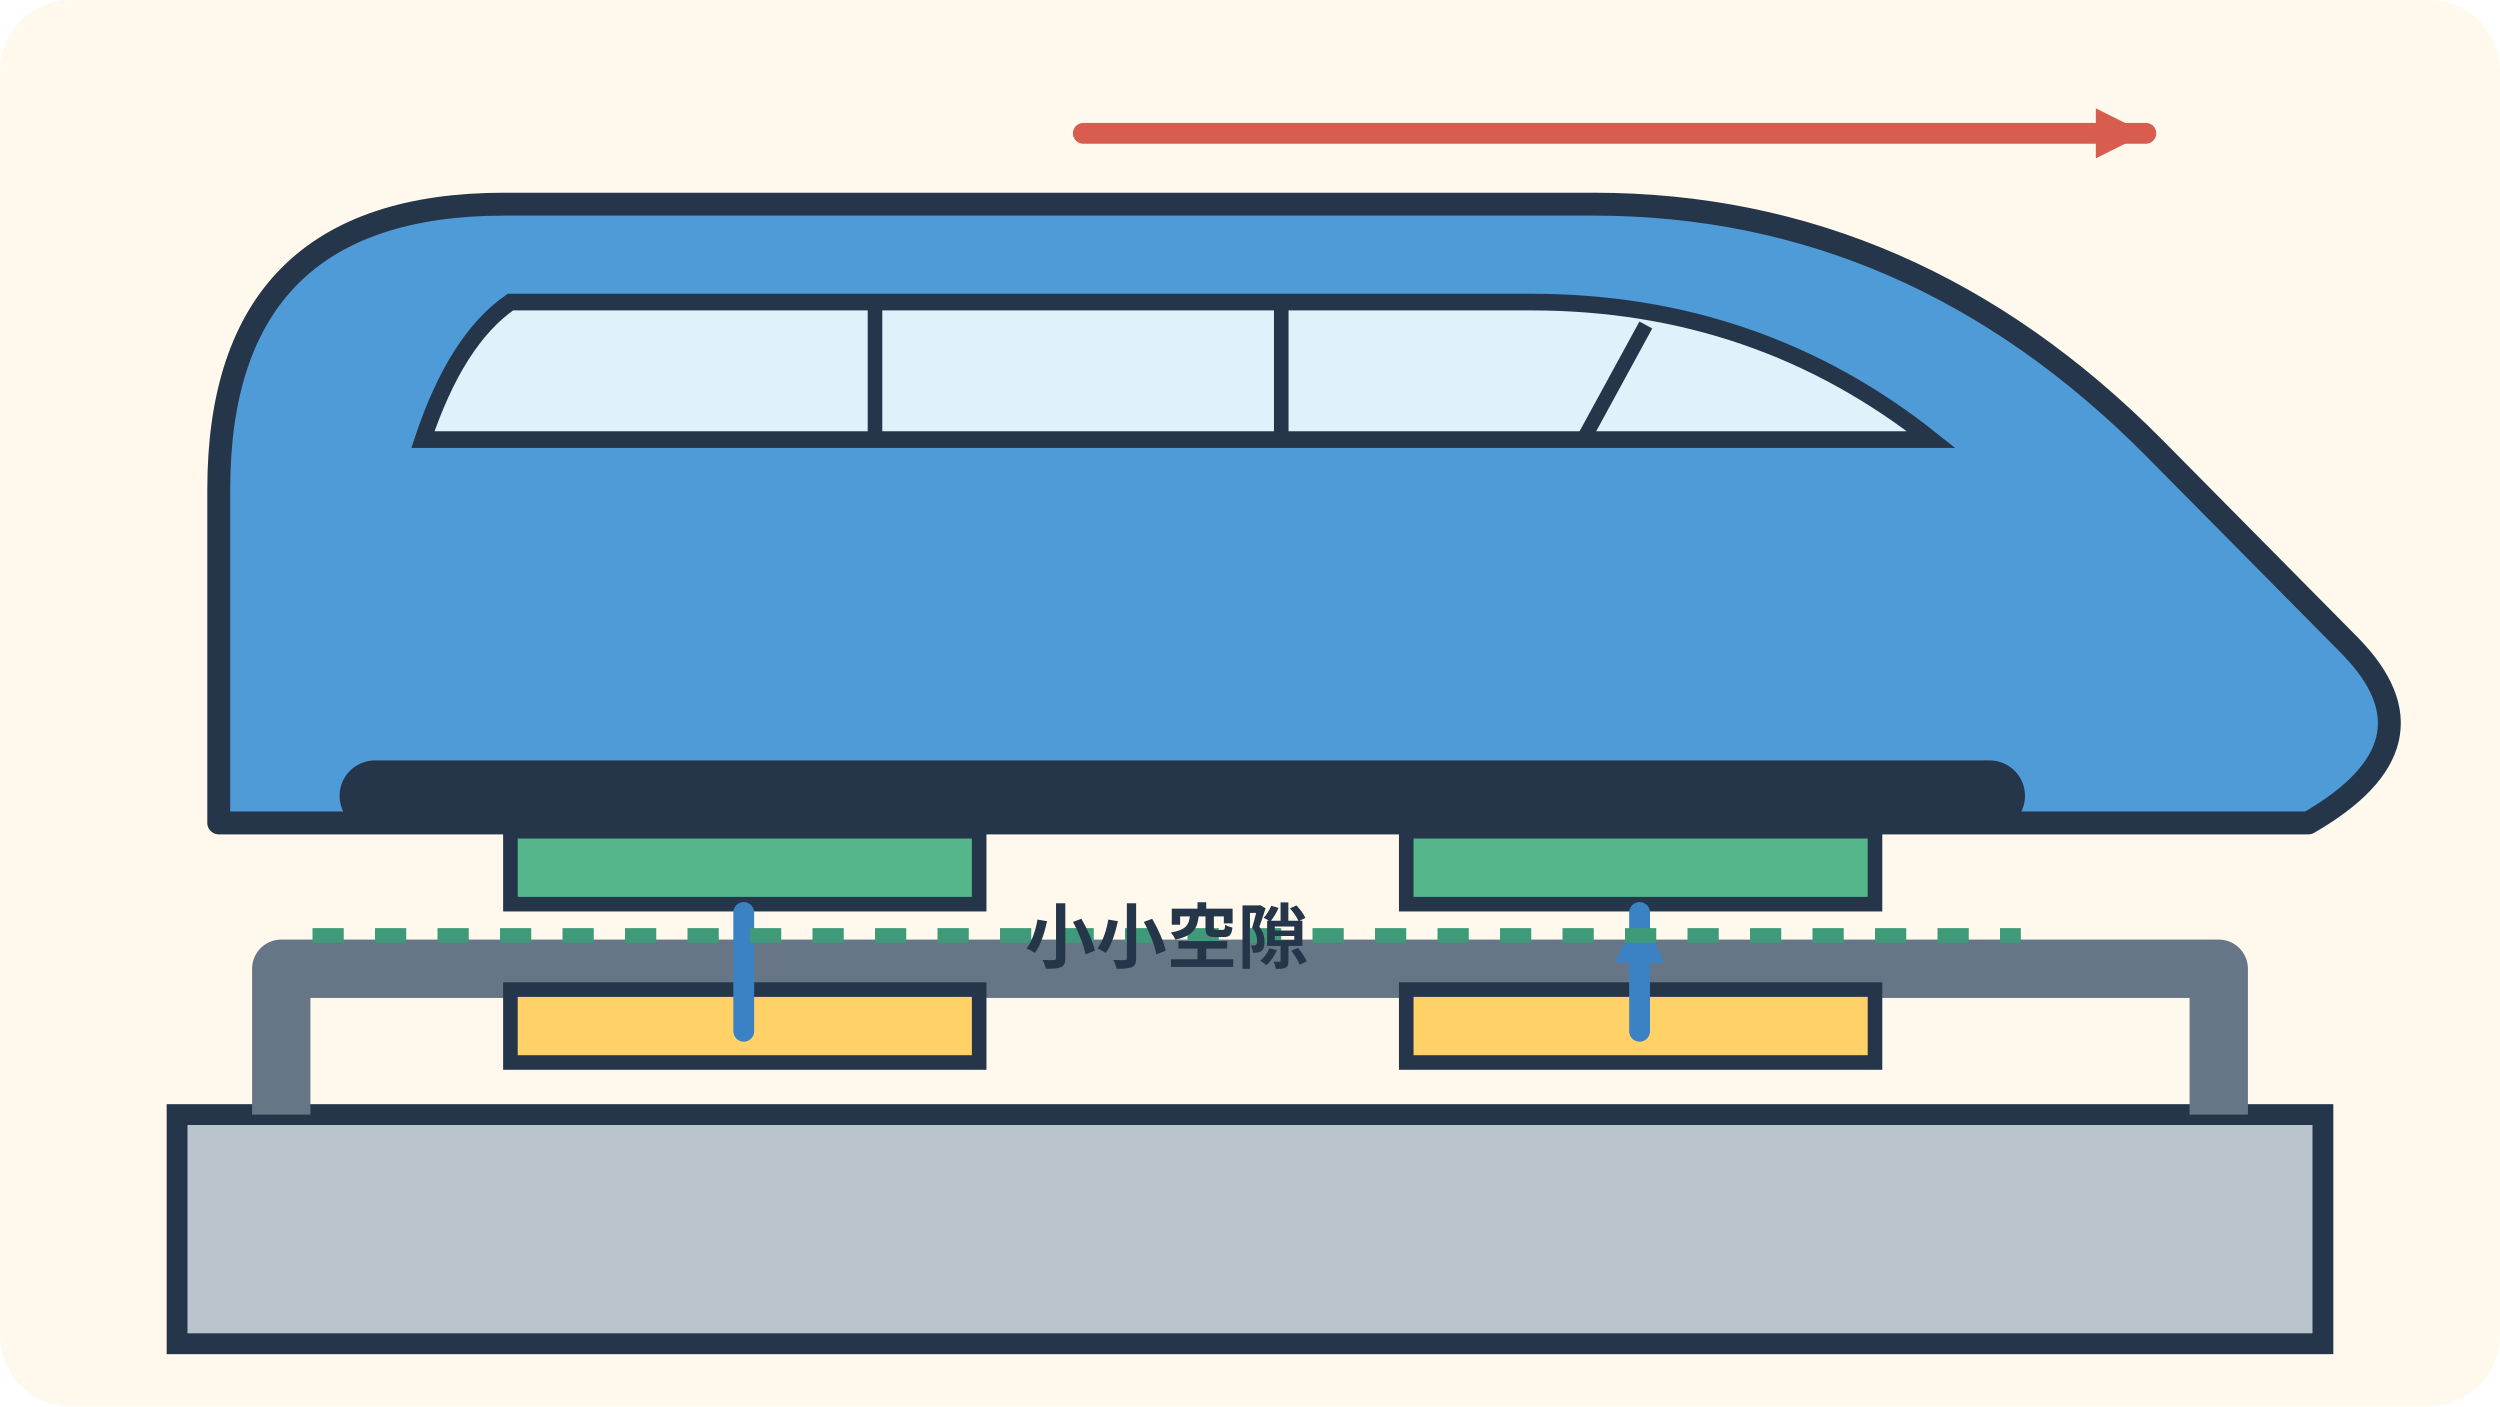
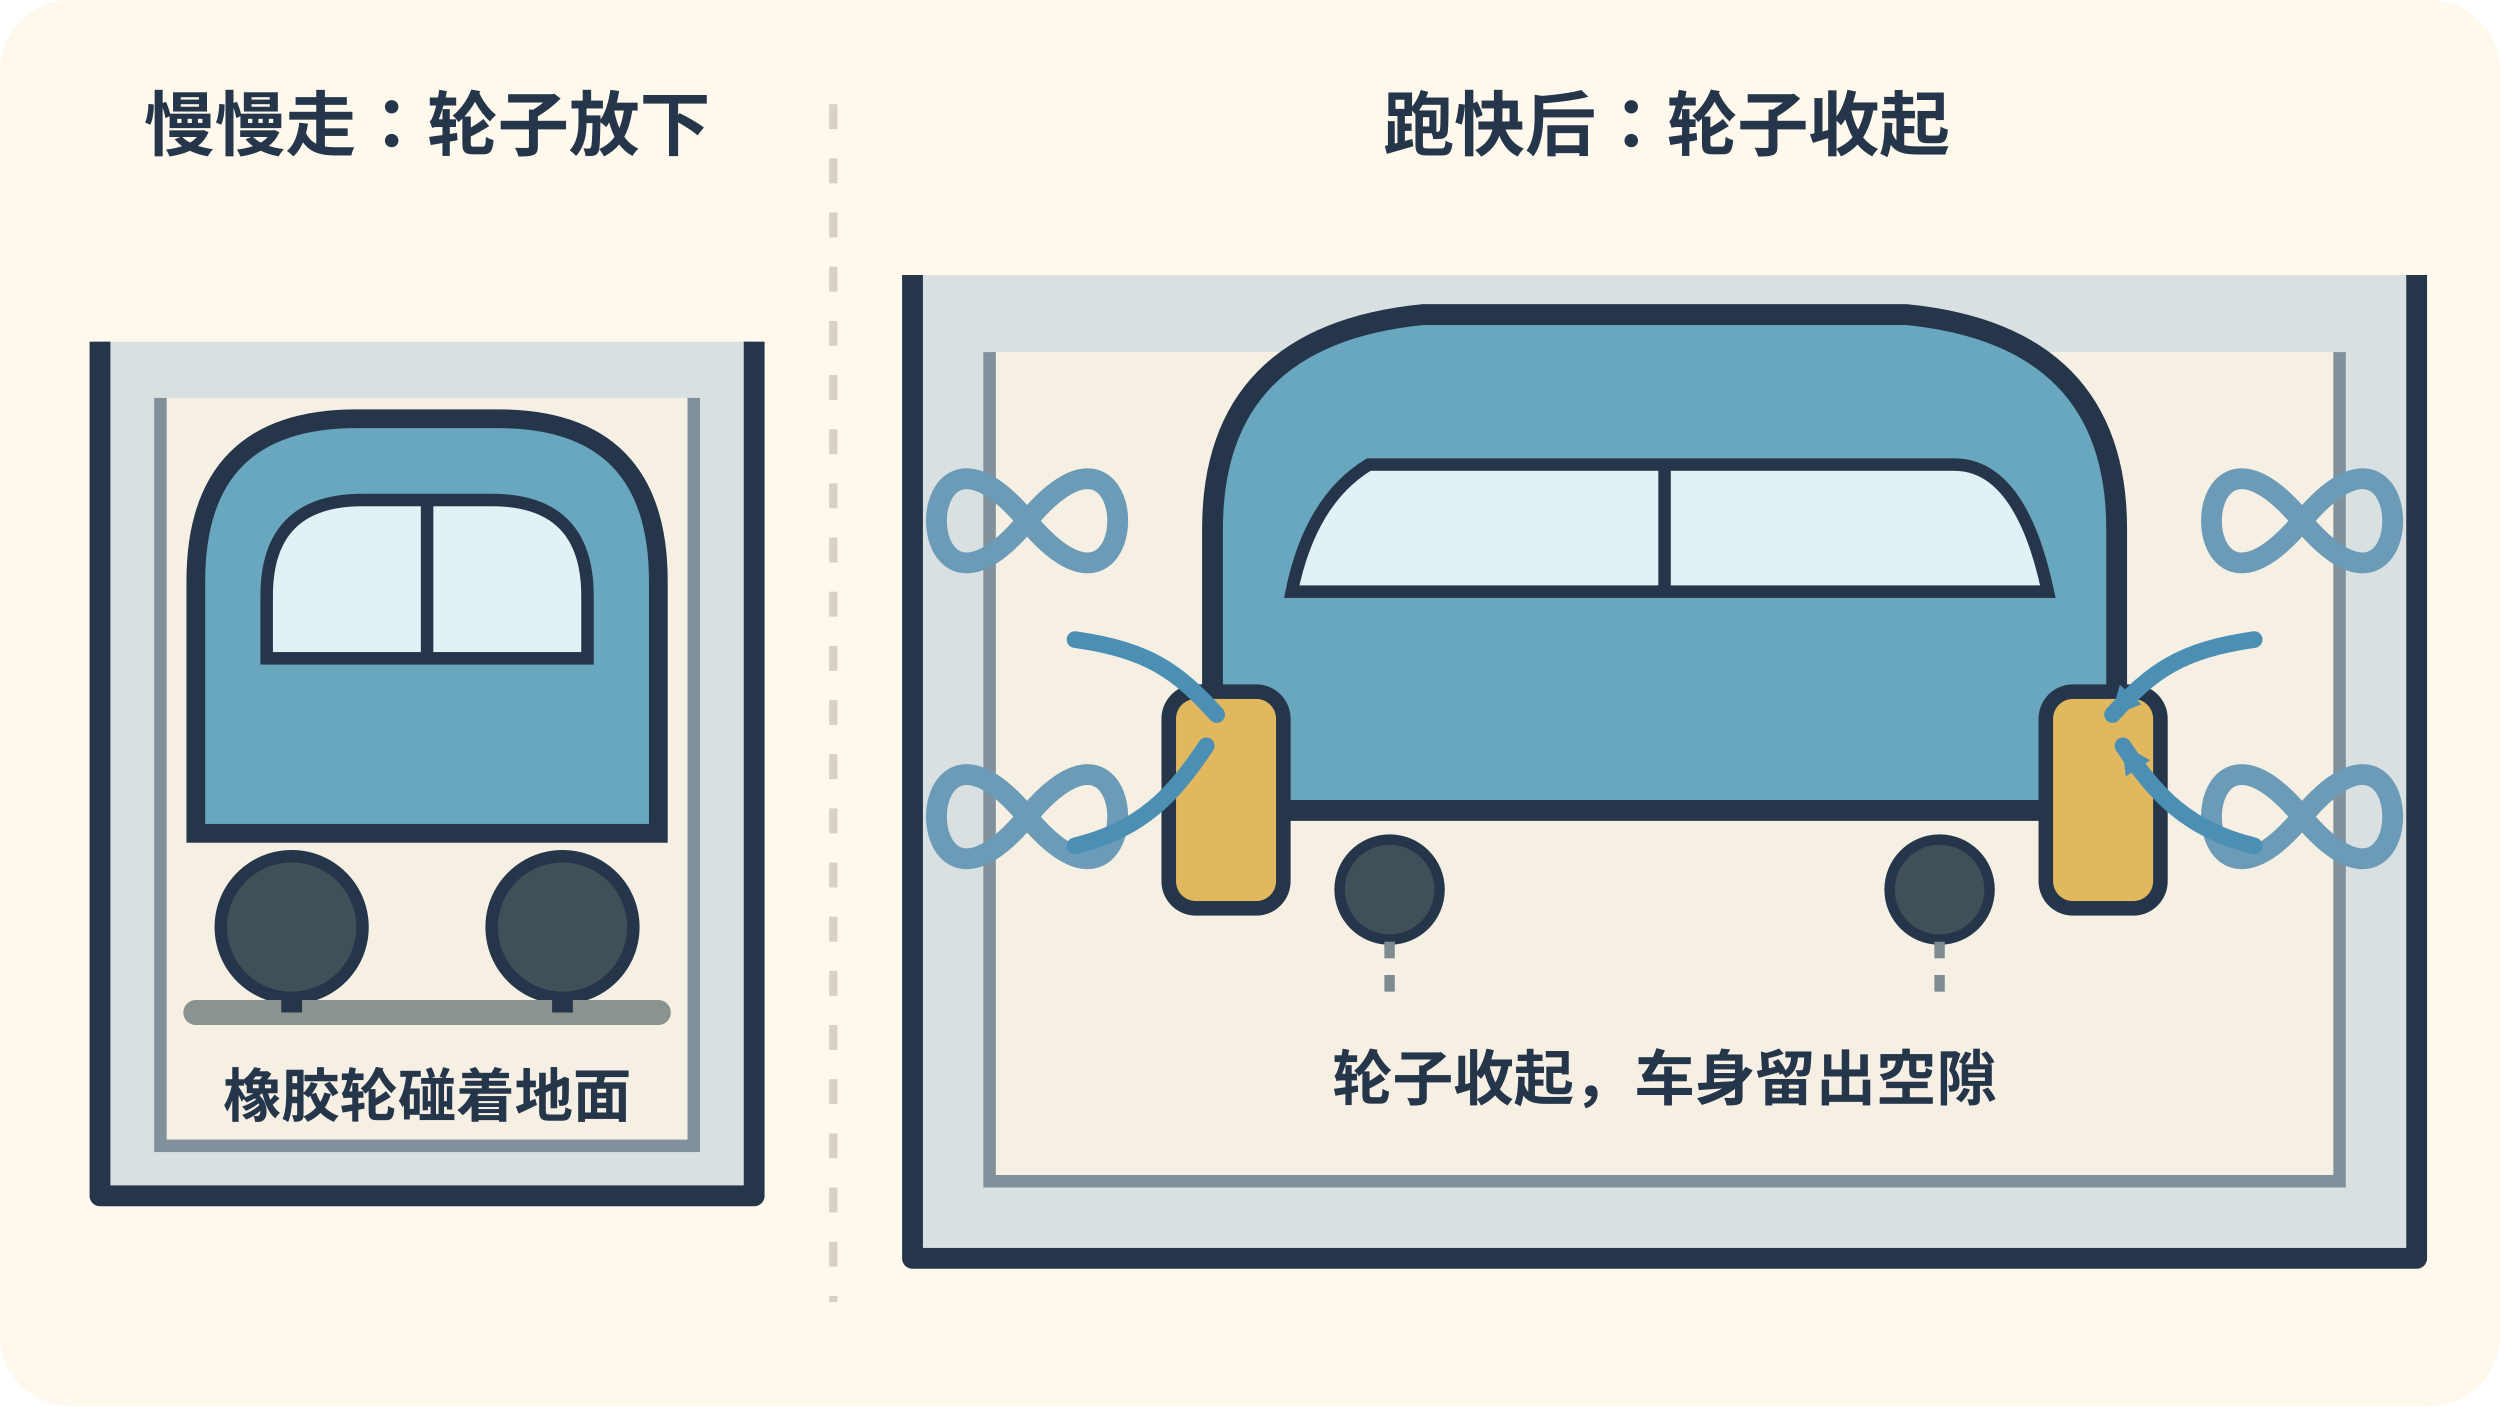
<svg xmlns="http://www.w3.org/2000/svg" viewBox="0 0 1200 675" role="img" aria-labelledby="title desc">
  <defs>
-     <marker id="upArrow" viewBox="0 0 20 20" refX="18" refY="10" markerWidth="30" markerHeight="30" markerUnits="userSpaceOnUse" orient="auto">
-       <path d="M2 2 18 10 2 18Z" fill="#3b82c4" />
-     </marker>
-     <marker id="rightArrow" viewBox="0 0 20 20" refX="18" refY="10" markerWidth="30" markerHeight="30" markerUnits="userSpaceOnUse" orient="auto">
-       <path d="M2 2 18 10 2 18Z" fill="#d95d4f" />
+     <marker id="blueArrow" viewBox="0 0 18 18" refX="15" refY="9" markerWidth="18" markerHeight="18" markerUnits="userSpaceOnUse" orient="auto">
+       <path d="M2 2 16 9 2 16Z" fill="#4c8fb5" />
    </marker>
  </defs>
  <rect width="1200" height="675" rx="34" fill="#fff9ed" />
-   <path d="M85 535H1115V645H85Z" fill="#b9c4cd" stroke="#25364a" stroke-width="10" />
-   <path d="M135 535V465H1065V535" fill="none" stroke="#667687" stroke-width="28" stroke-linejoin="round" />
-   <path d="M105 370V235Q105 98 242 98H765Q918 98 1034 215L1128 310Q1174 357 1108 395H105Z" fill="#4f9bd8" stroke="#25364a" stroke-width="11" stroke-linejoin="round" />
-   <path d="M245 145H735Q844 145 927 211H203Q219 163 245 145Z" fill="#dff2fb" stroke="#25364a" stroke-width="8" />
-   <path d="M420 145V211M615 145V211M790 156L760 211" stroke="#25364a" stroke-width="7" />
-   <path d="M180 382H955" stroke="#25364a" stroke-width="34" stroke-linecap="round" />
-   <path d="M245 399H470V434H245ZM675 399H900V434H675Z" fill="#55b68b" stroke="#25364a" stroke-width="7" />
-   <path d="M245 475H470V510H245ZM675 475H900V510H675Z" fill="#ffd166" stroke="#25364a" stroke-width="7" />
-   <path d="M357 495V438M787 495V438" stroke="#3b82c4" stroke-width="10" stroke-linecap="round" marker-end="url(#upArrow)" />
-   <path d="M520 64H1030" stroke="#d95d4f" stroke-width="10" stroke-linecap="round" marker-end="url(#rightArrow)" />
-   <path d="M150 449H970" stroke="#3e9a78" stroke-width="7" stroke-dasharray="15 15" />
-   <text x="560" y="462" font-family="sans-serif" font-size="34" font-weight="700" text-anchor="middle" fill="#25364a">小小空隙</text>
+   <path d="M400 50V625" stroke="#d9d2c4" stroke-width="4" stroke-dasharray="12 14" />
+   <g font-family="system-ui, sans-serif" fill="#25364a" text-anchor="middle">
+     <text x="205" y="72" font-size="34" font-weight="800">慢慢走：轮子放下</text>
+     <text x="800" y="72" font-size="34" font-weight="800">跑快后：轮子收起</text>
+   </g>
+   <path d="M48 164V574H362V164" fill="#d9e0e2" stroke="#25364a" stroke-width="10" stroke-linejoin="round" />
+   <path d="M77 191V550H333V191" fill="#f6f0e4" stroke="#81919b" stroke-width="6" />
+   <path d="M94 400V279Q94 201 171 201H239Q316 201 316 279V400Z" fill="#69a7bf" stroke="#25364a" stroke-width="9" />
+   <path d="M128 286Q128 240 174 240H236Q282 240 282 286V316H128Z" fill="#dff2f6" stroke="#25364a" stroke-width="6" />
+   <path d="M205 240V316" stroke="#25364a" stroke-width="6" />
+   <g fill="#414f58" stroke="#25364a" stroke-width="6">
+     <circle cx="140" cy="445" r="34" />
+     <circle cx="270" cy="445" r="34" />
+   </g>
+   <path d="M94 486H316" stroke="#8b938f" stroke-width="12" stroke-linecap="round" />
+   <path d="M140 479V486M270 479V486" stroke="#25364a" stroke-width="10" />
+   <text x="205" y="536" text-anchor="middle" font-family="system-ui, sans-serif" font-size="28" font-weight="750" fill="#25364a">橡胶轮碰着地面</text>
+   <path d="M438 132V604H1160V132" fill="#d9e0e2" stroke="#25364a" stroke-width="10" stroke-linejoin="round" />
+   <path d="M475 169V567H1123V169" fill="#f6f0e4" stroke="#81919b" stroke-width="6" />
+   <g fill="none" stroke="#6b9bb6" stroke-width="10">
+     <path d="M493 250c58-70 58 70 0 0s-58 70 0 0" />
+     <path d="M493 392c58-70 58 70 0 0s-58 70 0 0" />
+     <path d="M1105 250c-58-70-58 70 0 0s58 70 0 0" />
+     <path d="M1105 392c-58-70-58 70 0 0s58 70 0 0" />
+   </g>
+   <path d="M582 389V254Q582 161 683 151H915Q1016 161 1016 254V389Z" fill="#69a7bf" stroke="#25364a" stroke-width="10" />
+   <path d="M657 223H938Q970 223 983 284H620Q629 240 657 223Z" fill="#dff2f6" stroke="#25364a" stroke-width="6" />
+   <path d="M799 223V284" stroke="#25364a" stroke-width="6" />
+   <rect x="561" y="332" width="55" height="104" rx="13" fill="#e2b85f" stroke="#25364a" stroke-width="7" />
+   <rect x="982" y="332" width="55" height="104" rx="13" fill="#e2b85f" stroke="#25364a" stroke-width="7" />
+   <g fill="#414f58" stroke="#25364a" stroke-width="5">
+     <circle cx="667" cy="427" r="24" />
+     <circle cx="931" cy="427" r="24" />
+   </g>
+   <path d="M667 452V482M931 452V482" stroke="#7e8b91" stroke-width="5" stroke-dasharray="8 8" />
+   <path d="M516 406C548 398 563 382 579 358M1082 406C1050 398 1035 382 1019 358" fill="none" stroke="#4c8fb5" stroke-width="8" stroke-linecap="round" marker-end="url(#blueArrow)" />
+   <path d="M516 307C551 312 565 322 584 343M1082 307C1047 312 1033 322 1014 343" fill="none" stroke="#4c8fb5" stroke-width="8" stroke-linecap="round" marker-end="url(#blueArrow)" />
+   <text x="799" y="528" text-anchor="middle" font-family="system-ui, sans-serif" font-size="29" font-weight="750" fill="#25364a">轮子收起，车身留出空隙</text>
</svg>
